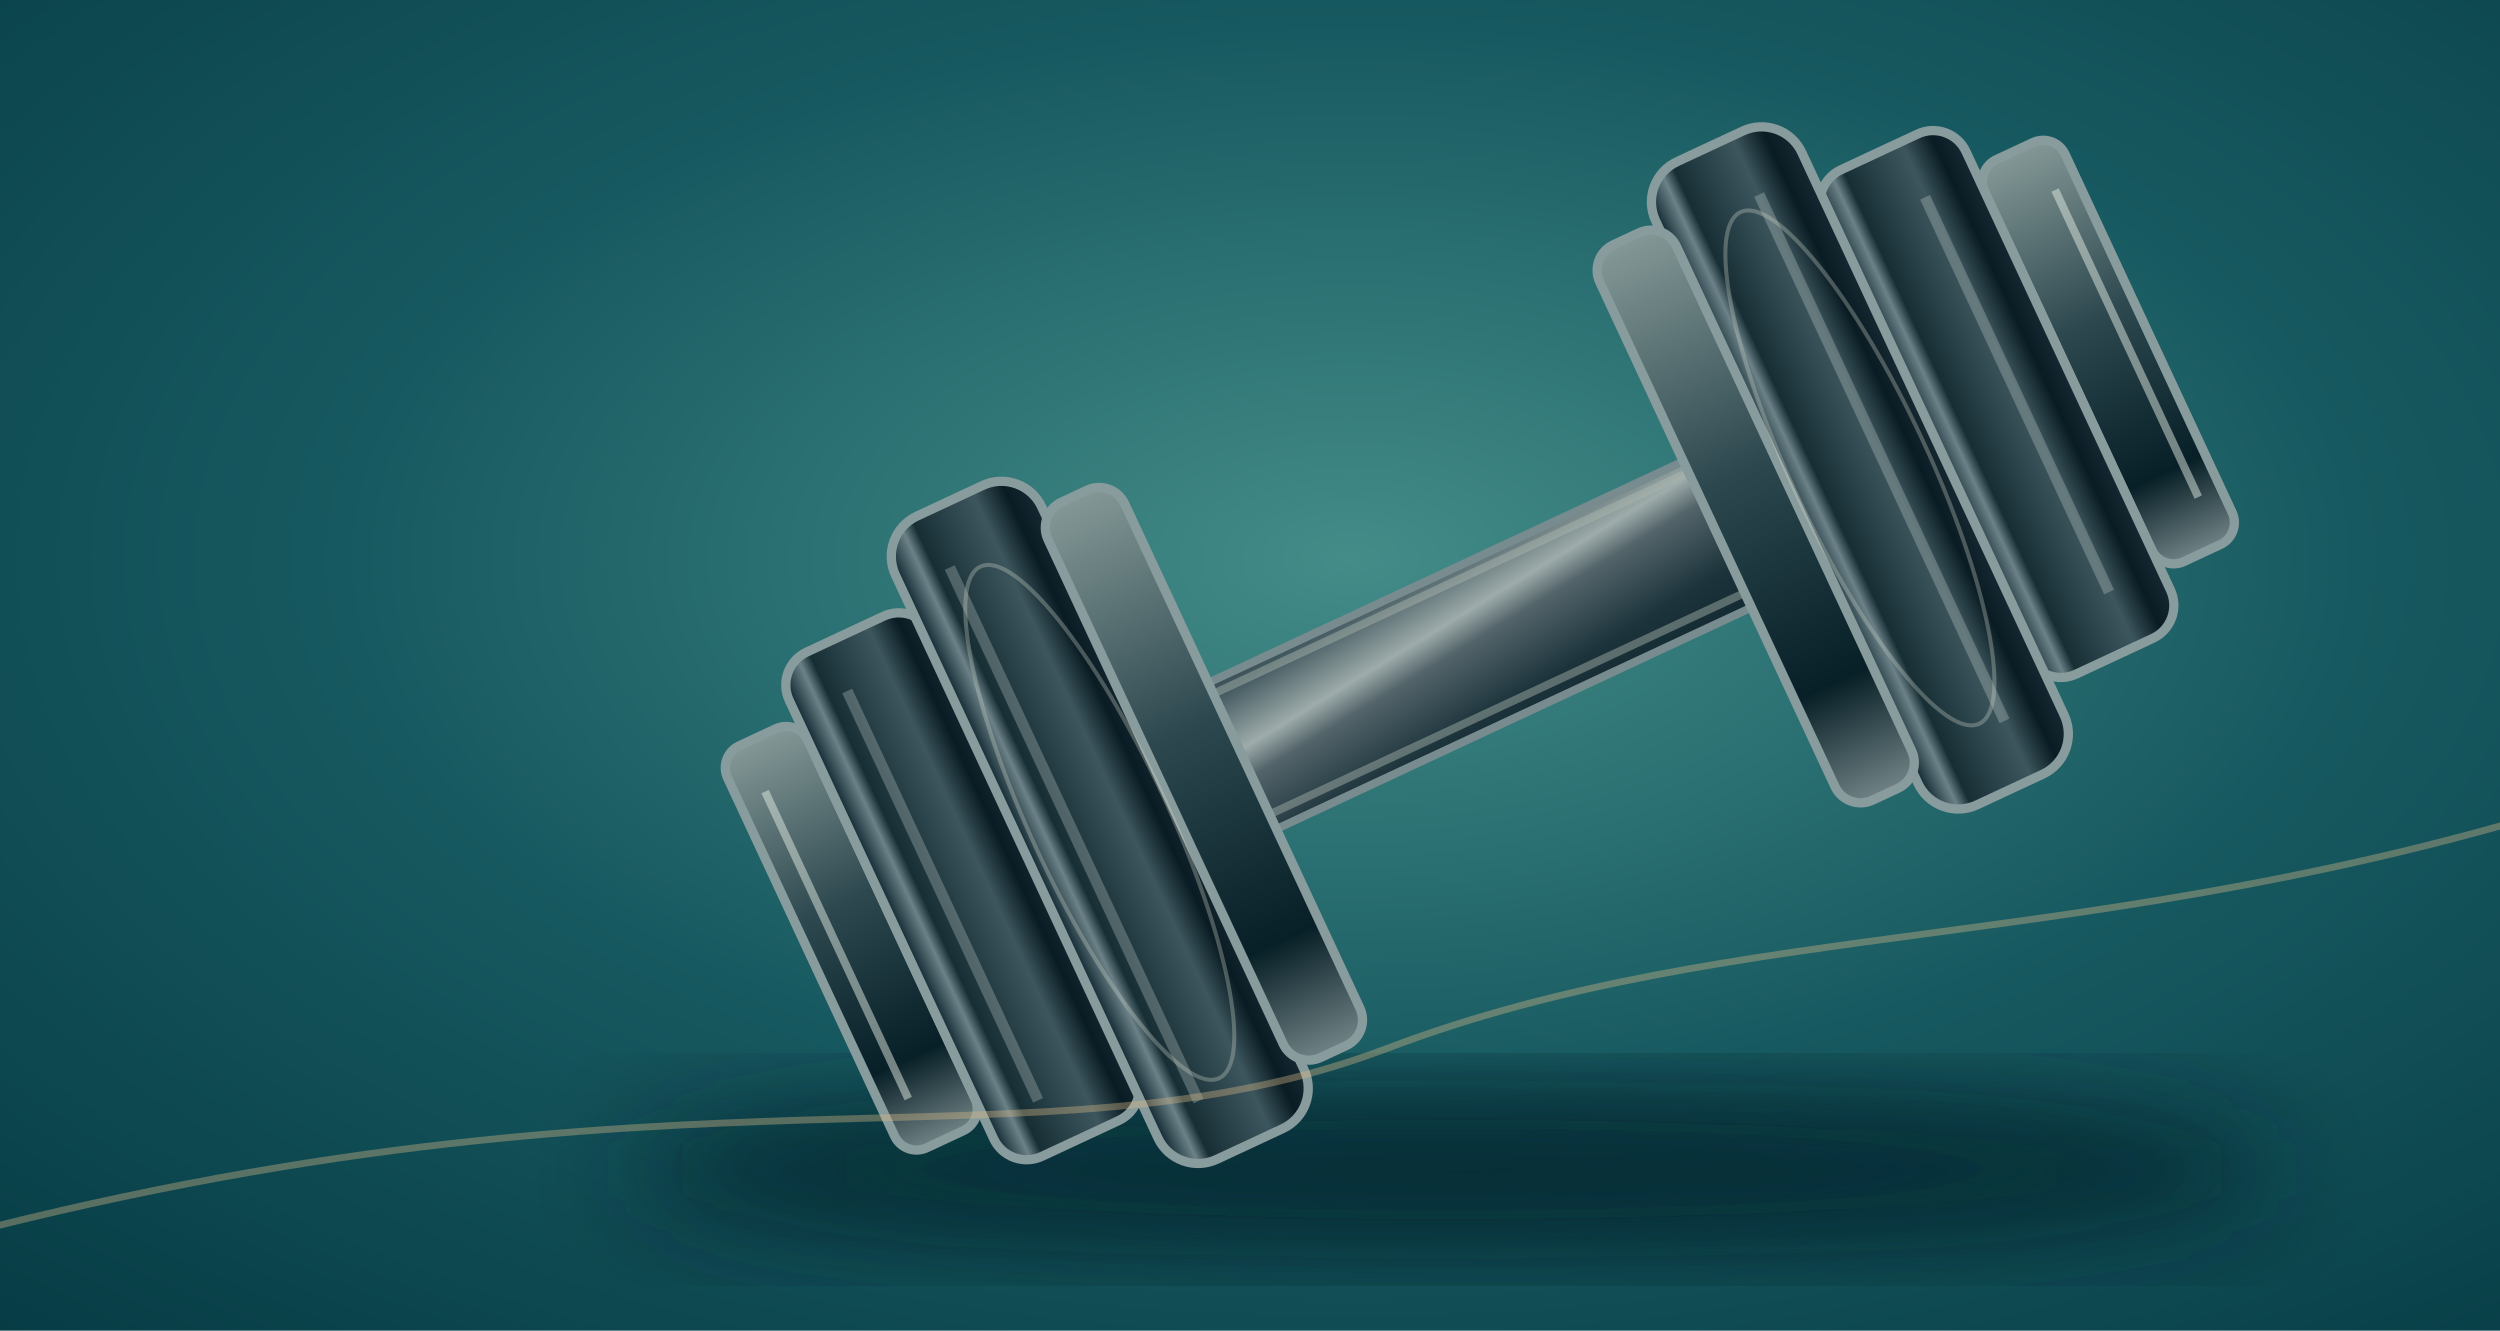
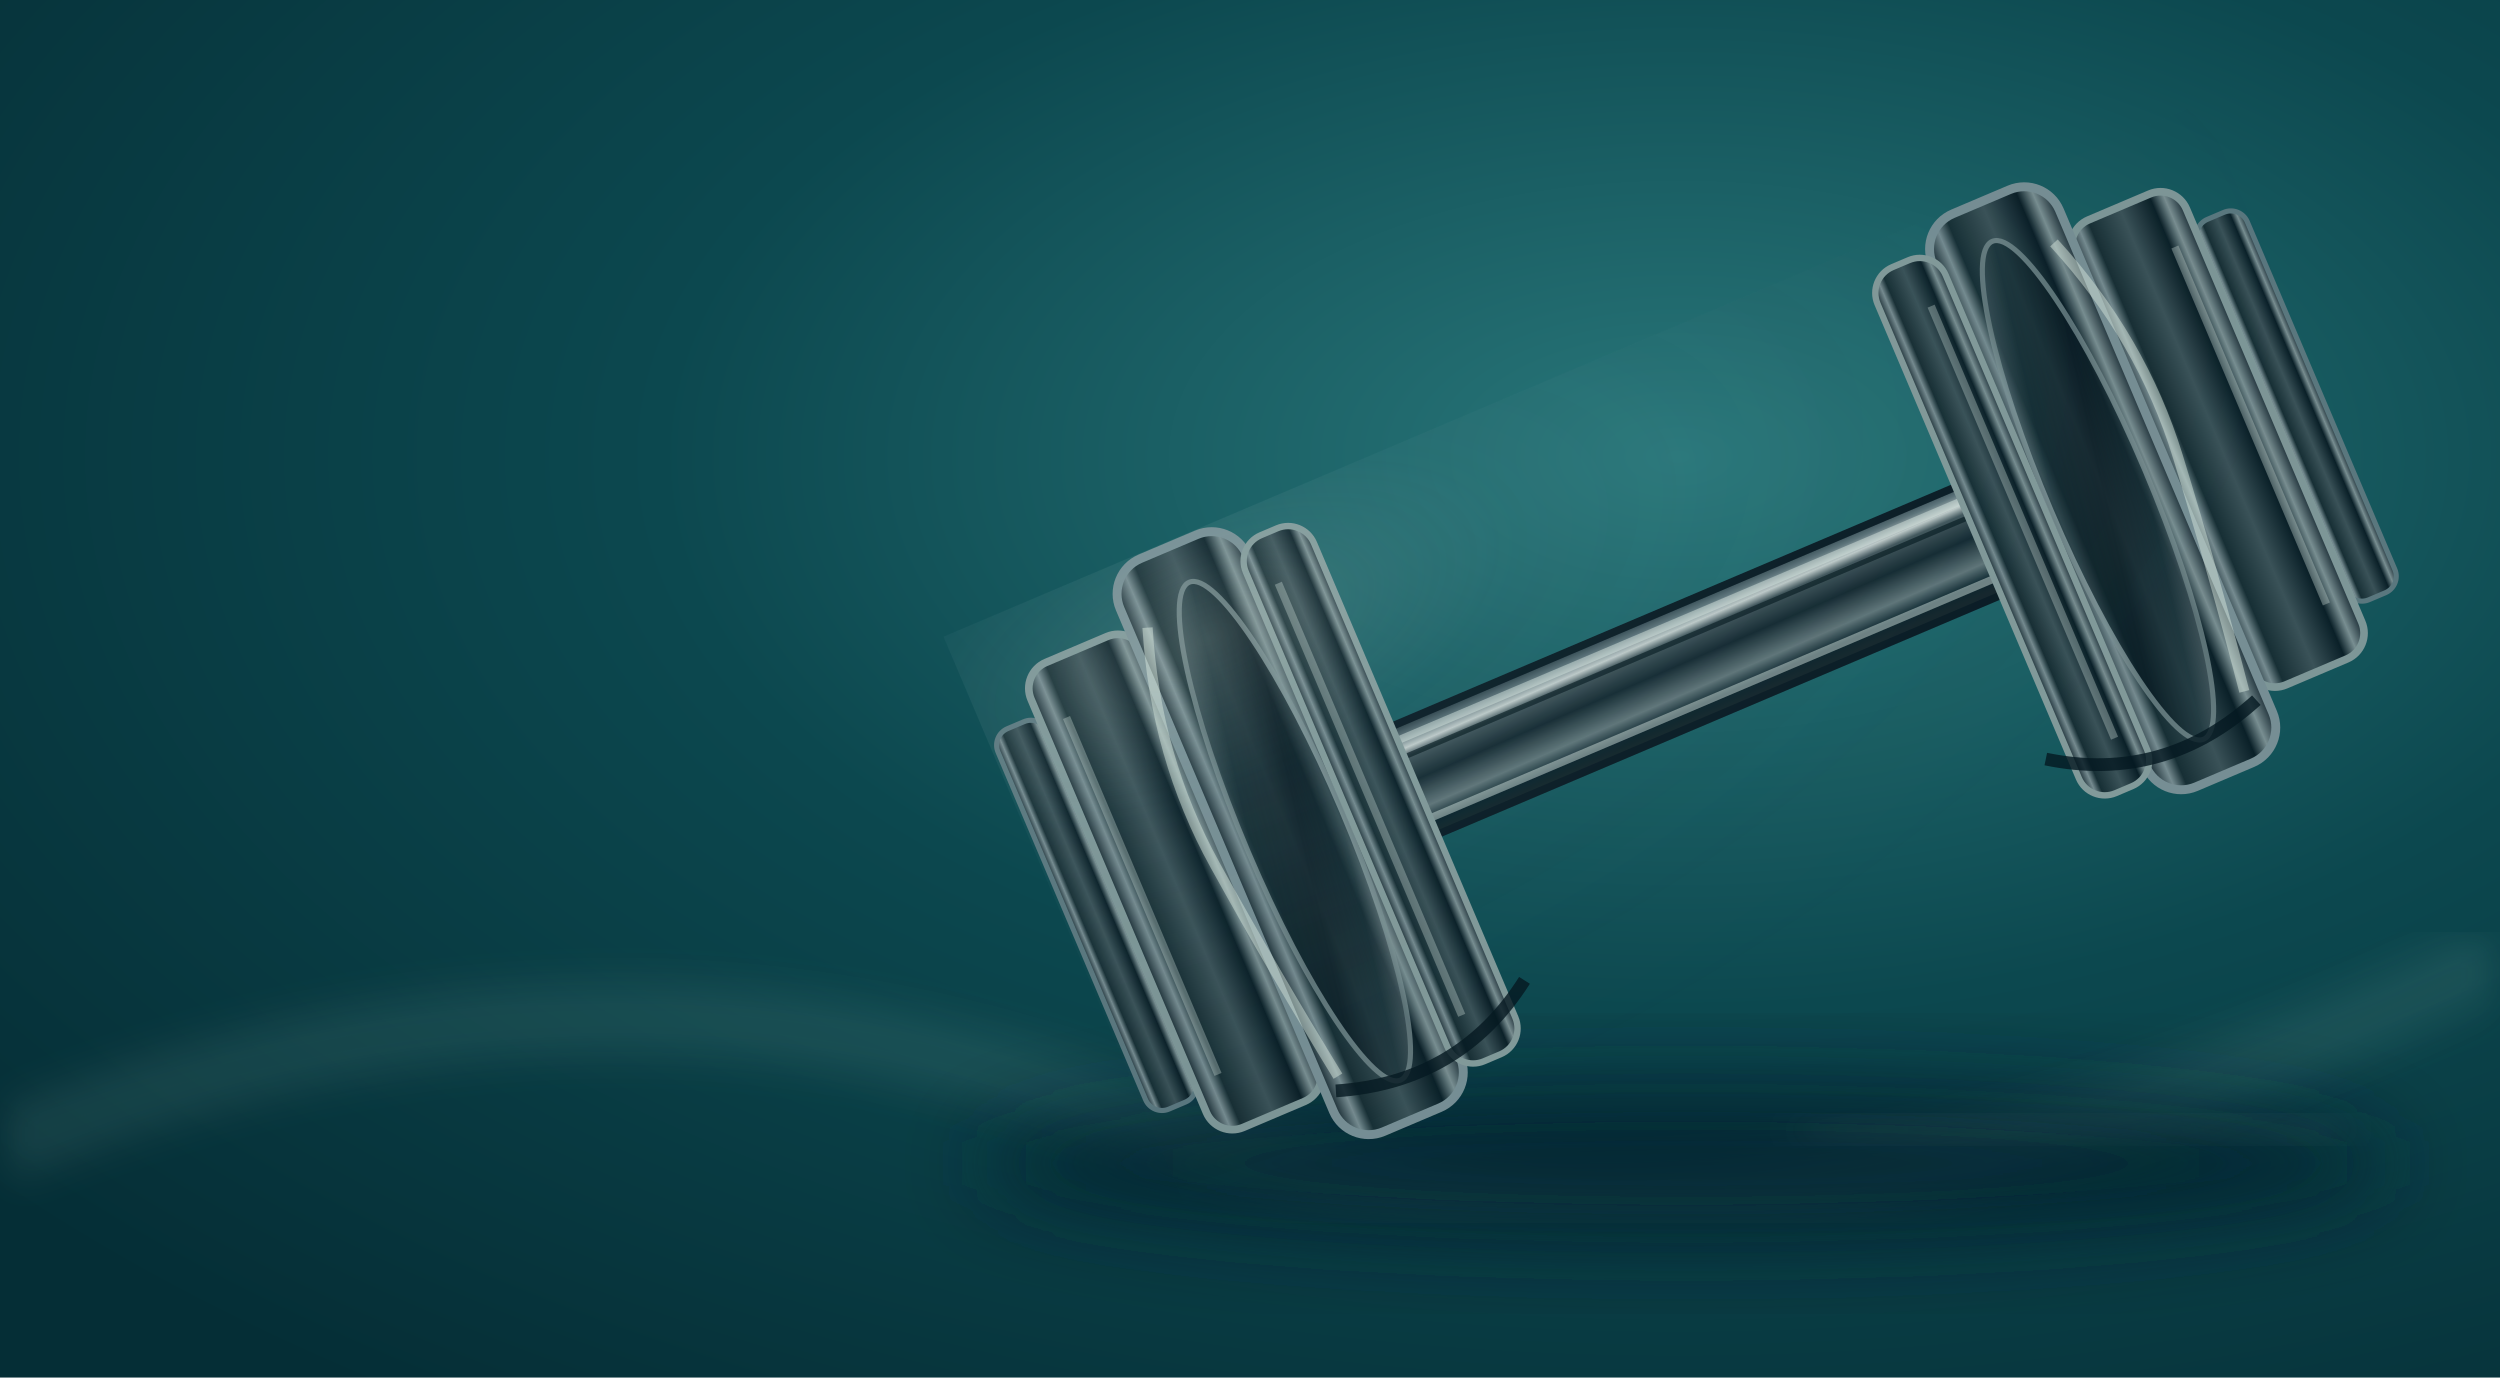
- <svg xmlns="http://www.w3.org/2000/svg" viewBox="0 0 620 330" width="1240" height="660">
+ <svg xmlns="http://www.w3.org/2000/svg" width="980" height="540" viewBox="0 0 980 540">
  <defs>
-     <radialGradient id="bg" cx=".54" cy=".42" r=".8">
-       <stop stop-color="#438c88" />
-       <stop offset=".5" stop-color="#175960" />
-       <stop offset="1" stop-color="#063b44" />
+     <radialGradient id="back" cx=".67" cy=".33" r=".86">
+       <stop stop-color="#29777a" />
+       <stop offset=".47" stop-color="#0c484f" />
+       <stop offset="1" stop-color="#052e36" />
    </radialGradient>
-     <linearGradient id="iron" x1="0" y1="0" x2="1" y2="1">
-       <stop stop-color="#172a32" />
-       <stop offset=".21" stop-color="#435960" />
-       <stop offset=".39" stop-color="#9eacaa" />
-       <stop offset=".48" stop-color="#53646a" />
-       <stop offset=".7" stop-color="#1c333b" />
-       <stop offset="1" stop-color="#0b2028" />
+     <linearGradient id="shaft" x1="0" y1="0" x2=".1" y2="1">
+       <stop stop-color="#10252e" />
+       <stop offset=".14" stop-color="#5d747b" />
+       <stop offset=".24" stop-color="#bfcbca" />
+       <stop offset=".31" stop-color="#43585e" />
+       <stop offset=".52" stop-color="#152b33" />
+       <stop offset=".76" stop-color="#60767a" />
+       <stop offset=".9" stop-color="#0b252e" />
+       <stop offset="1" stop-color="#15272d" />
    </linearGradient>
-     <linearGradient id="plate" x1="0" y1="0" x2="1" y2="0">
-       <stop stop-color="#071f29" />
-       <stop offset=".16" stop-color="#6c8288" />
-       <stop offset=".24" stop-color="#172e35" />
-       <stop offset=".65" stop-color="#3d565d" />
-       <stop offset=".84" stop-color="#091b23" />
-       <stop offset="1" stop-color="#172932" />
+     <linearGradient id="steel" x1="0" y1="0" x2="1" y2="0">
+       <stop stop-color="#0b1e26" />
+       <stop offset=".13" stop-color="#758b90" />
+       <stop offset=".22" stop-color="#172f35" />
+       <stop offset=".5" stop-color="#3a5258" />
+       <stop offset=".76" stop-color="#0a2028" />
+       <stop offset=".87" stop-color="#788e91" />
+       <stop offset="1" stop-color="#13252e" />
    </linearGradient>
-     <linearGradient id="rim" x1="0" y1="0" x2="0" y2="1">
-       <stop stop-color="#849896" />
-       <stop offset=".42" stop-color="#2d484f" />
-       <stop offset=".8" stop-color="#071f26" />
-       <stop offset="1" stop-color="#718386" />
+     <linearGradient id="face" x1=".1" y1=".1" x2=".95" y2=".9">
+       <stop stop-color="#536a70" />
+       <stop offset=".2" stop-color="#142d34" />
+       <stop offset=".52" stop-color="#071921" />
+       <stop offset=".78" stop-color="#1c353c" />
+       <stop offset="1" stop-color="#758489" />
    </linearGradient>
-     <filter id="shadow">
-       <feGaussianBlur stdDeviation="13" />
+     <radialGradient id="highlight" cx=".18" cy=".17" r=".9">
+       <stop stop-color="#f1f8ea" stop-opacity=".25" />
+       <stop offset=".26" stop-color="#94b8bb" stop-opacity=".09" />
+       <stop offset="1" stop-color="#041820" stop-opacity="0" />
+     </radialGradient>
+     <filter id="shadow" x="-45%" y="-45%" width="190%" height="190%">
+       <feGaussianBlur stdDeviation="17" />
+     </filter>
+     <filter id="shadowSoft">
+       <feGaussianBlur stdDeviation="8" />
    </filter>
  </defs>
-   <rect width="620" height="330" fill="url(#bg)" />
-   <ellipse cx="360" cy="290" rx="205" ry="24" fill="#001c25" opacity=".68" filter="url(#shadow)" />
-   <g transform="translate(367 160) rotate(-25)">
-     <rect x="-178" y="-20" width="356" height="40" rx="13" fill="url(#iron)" stroke="#788b8f" stroke-width="2" />
-     <path d="M-66 -17H66M-66 16H66" stroke="#adb8b0" stroke-width="2" opacity=".45" />
-     <g stroke="#899c9d" stroke-width="2.3">
-       <rect x="-183" y="-55" width="22" height="110" rx="6" fill="url(#rim)" />
-       <rect x="-161" y="-69" width="39" height="138" rx="9" fill="url(#plate)" />
-       <rect x="-124" y="-88" width="40" height="176" rx="11" fill="url(#plate)" />
-       <rect x="-86" y="-76" width="21" height="152" rx="7" fill="url(#rim)" />
-       <rect x="161" y="-55" width="22" height="110" rx="6" fill="url(#rim)" />
-       <rect x="122" y="-69" width="39" height="138" rx="9" fill="url(#plate)" />
-       <rect x="84" y="-88" width="40" height="176" rx="11" fill="url(#plate)" />
-       <rect x="65" y="-76" width="21" height="152" rx="7" fill="url(#rim)" />
+   <rect width="980" height="540" fill="url(#back)" />
+   <path d="M0 450 Q230 354 452 439T980 375" fill="none" stroke="#9ac8bb" stroke-opacity=".11" stroke-width="27" filter="url(#shadowSoft)" />
+   <ellipse cx="661" cy="456" rx="278" ry="31" fill="#001e29" opacity=".72" filter="url(#shadow)" />
+   <g transform="translate(665 259) rotate(-23)">
+     <rect x="-244" y="-23" width="488" height="46" rx="14" fill="url(#shaft)" stroke="#0a1d26" stroke-width="3" />
+     <path d="M-130 -17L130 -17 M-130 16L130 16" fill="none" stroke="#dbe9e3" stroke-opacity=".48" stroke-width="3" />
+     <path d="M-128 -10L129 -10" fill="none" stroke="#081c22" opacity=".68" stroke-width="2" />
+     <g stroke-linejoin="round">
+       <rect x="-266" y="-81" width="21" height="162" rx="7" fill="url(#steel)" stroke="#5a777e" stroke-width="2" />
+       <rect x="-246" y="-99" width="48" height="198" rx="11" fill="url(#steel)" stroke="#7d9697" stroke-width="3" />
+       <rect x="-200" y="-122" width="54" height="244" rx="15" fill="url(#steel)" stroke="#768e94" stroke-width="3.5" />
+       <rect x="-149" y="-112" width="29" height="224" rx="11" fill="url(#steel)" stroke="#829a9a" stroke-width="2.5" />
+       <rect x="245" y="-81" width="21" height="162" rx="7" fill="url(#steel)" stroke="#5a777e" stroke-width="2" />
+       <rect x="198" y="-99" width="48" height="198" rx="11" fill="url(#steel)" stroke="#7d9697" stroke-width="3" />
+       <rect x="146" y="-122" width="54" height="244" rx="15" fill="url(#steel)" stroke="#768e94" stroke-width="3.5" />
+       <rect x="120" y="-112" width="29" height="224" rx="11" fill="url(#steel)" stroke="#829a9a" stroke-width="2.5" />
    </g>
-     <path d="M-147 -56v112M-111 -73v146M110 -72v144M147 -54v108" stroke="#cad6ce" stroke-width="2.7" opacity=".29" />
-     <path d="M-176 -42V42M177 -42V42" stroke="#e0e9df" stroke-width="2" opacity=".5" />
-     <g stroke="#cad2c5" fill="none" opacity=".33">
-       <ellipse cx="-104" cy="0" rx="17" ry="70" />
-       <ellipse cx="104" cy="0" rx="17" ry="70" />
-     </g>
+     <ellipse cx="-171" cy="0" rx="20" ry="106" fill="url(#face)" opacity=".72" stroke="#7a9093" stroke-width="2" />
+     <ellipse cx="171" cy="0" rx="20" ry="106" fill="url(#face)" opacity=".72" stroke="#7a9093" stroke-width="2" />
+     <path d="M-193 -96 Q-210 -48 -205 0T-193 95 M193 -96 Q210 -48 205 0T193 95" stroke="#d9e9df" stroke-opacity=".49" stroke-width="4" fill="none" />
+     <path d="M-236 -76V76 M236 -76V76 M-139 -92V92 M139 -92V92" stroke="#dceae5" stroke-opacity=".32" stroke-width="3" fill="none" />
+     <path d="M-196 100Q-150 116 -111 89 M196 100Q150 116 111 89" stroke="#041820" stroke-width="5" opacity=".8" fill="none" />
+     <rect x="-268" y="-124" width="536" height="248" fill="url(#highlight)" opacity=".63" />
  </g>
-   <path d="M-20 309 C169 258 257 293 344 260 S520 237 643 198" stroke="#d9b986" stroke-opacity=".38" stroke-width="1.7" fill="none" />
+   <path d="M705 448Q812 429 917 444" stroke="#d3e6dc" opacity=".17" fill="none" stroke-width="5" filter="url(#shadowSoft)" />
</svg>
